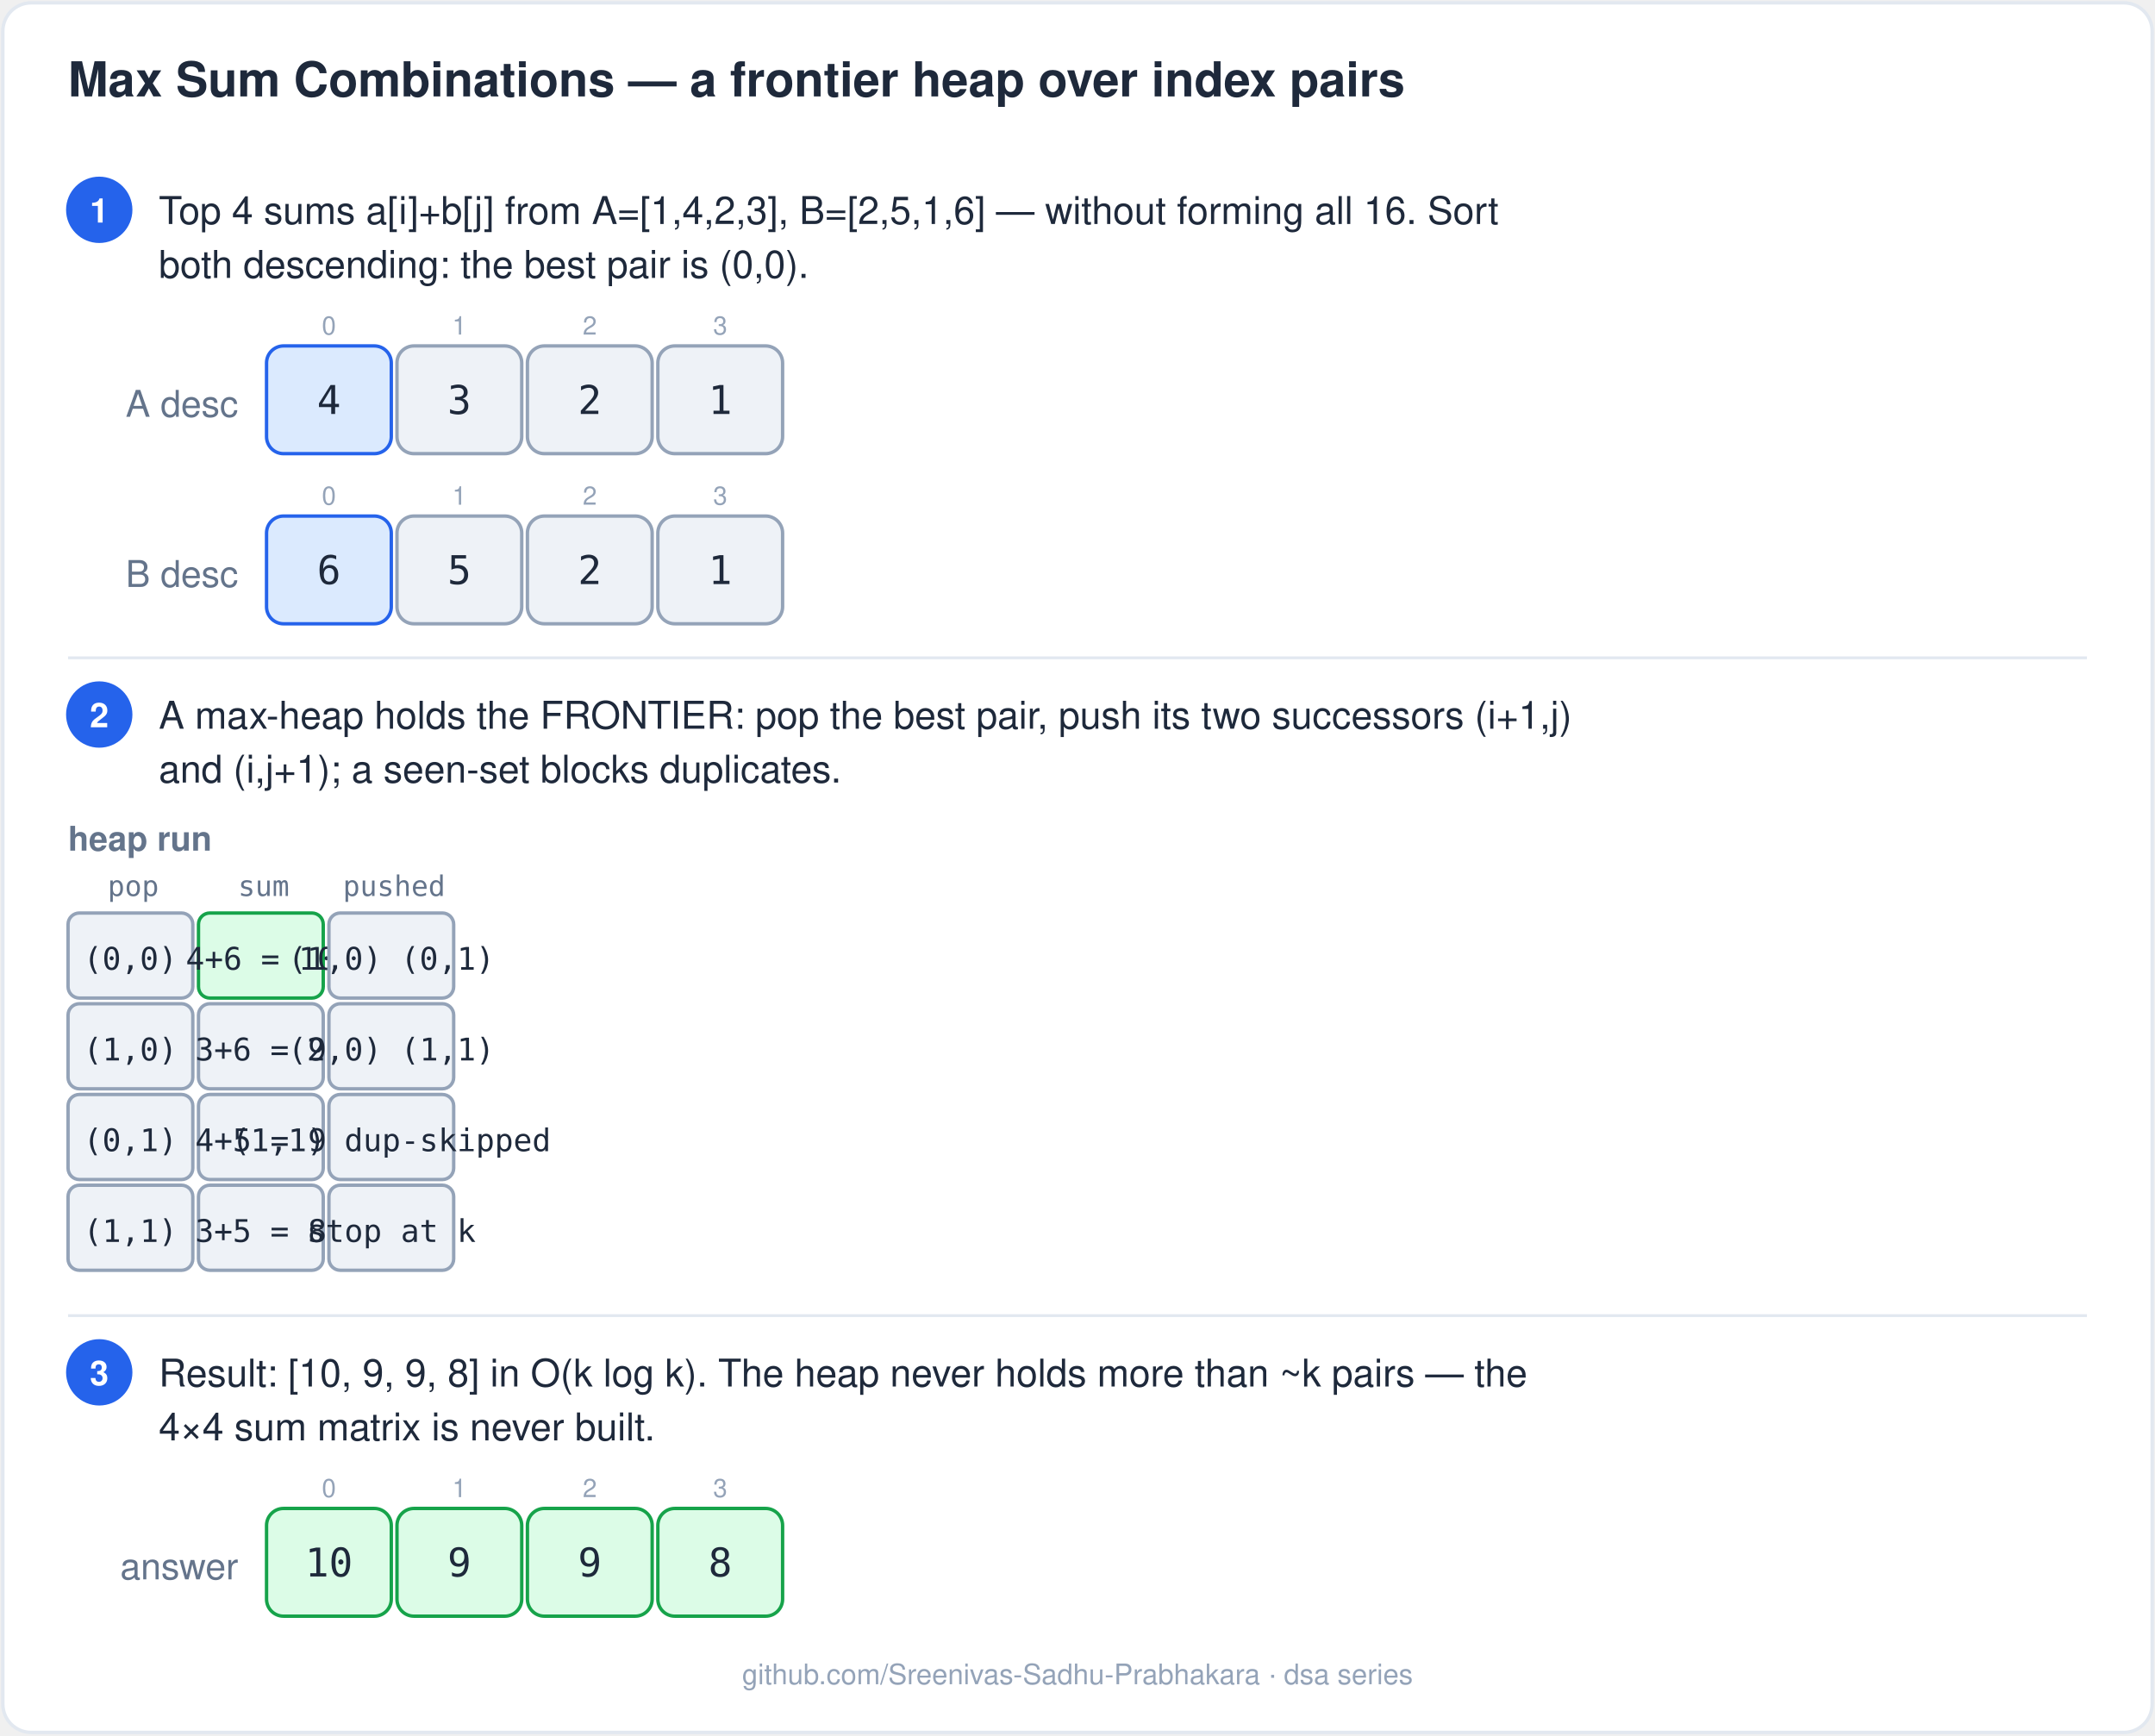
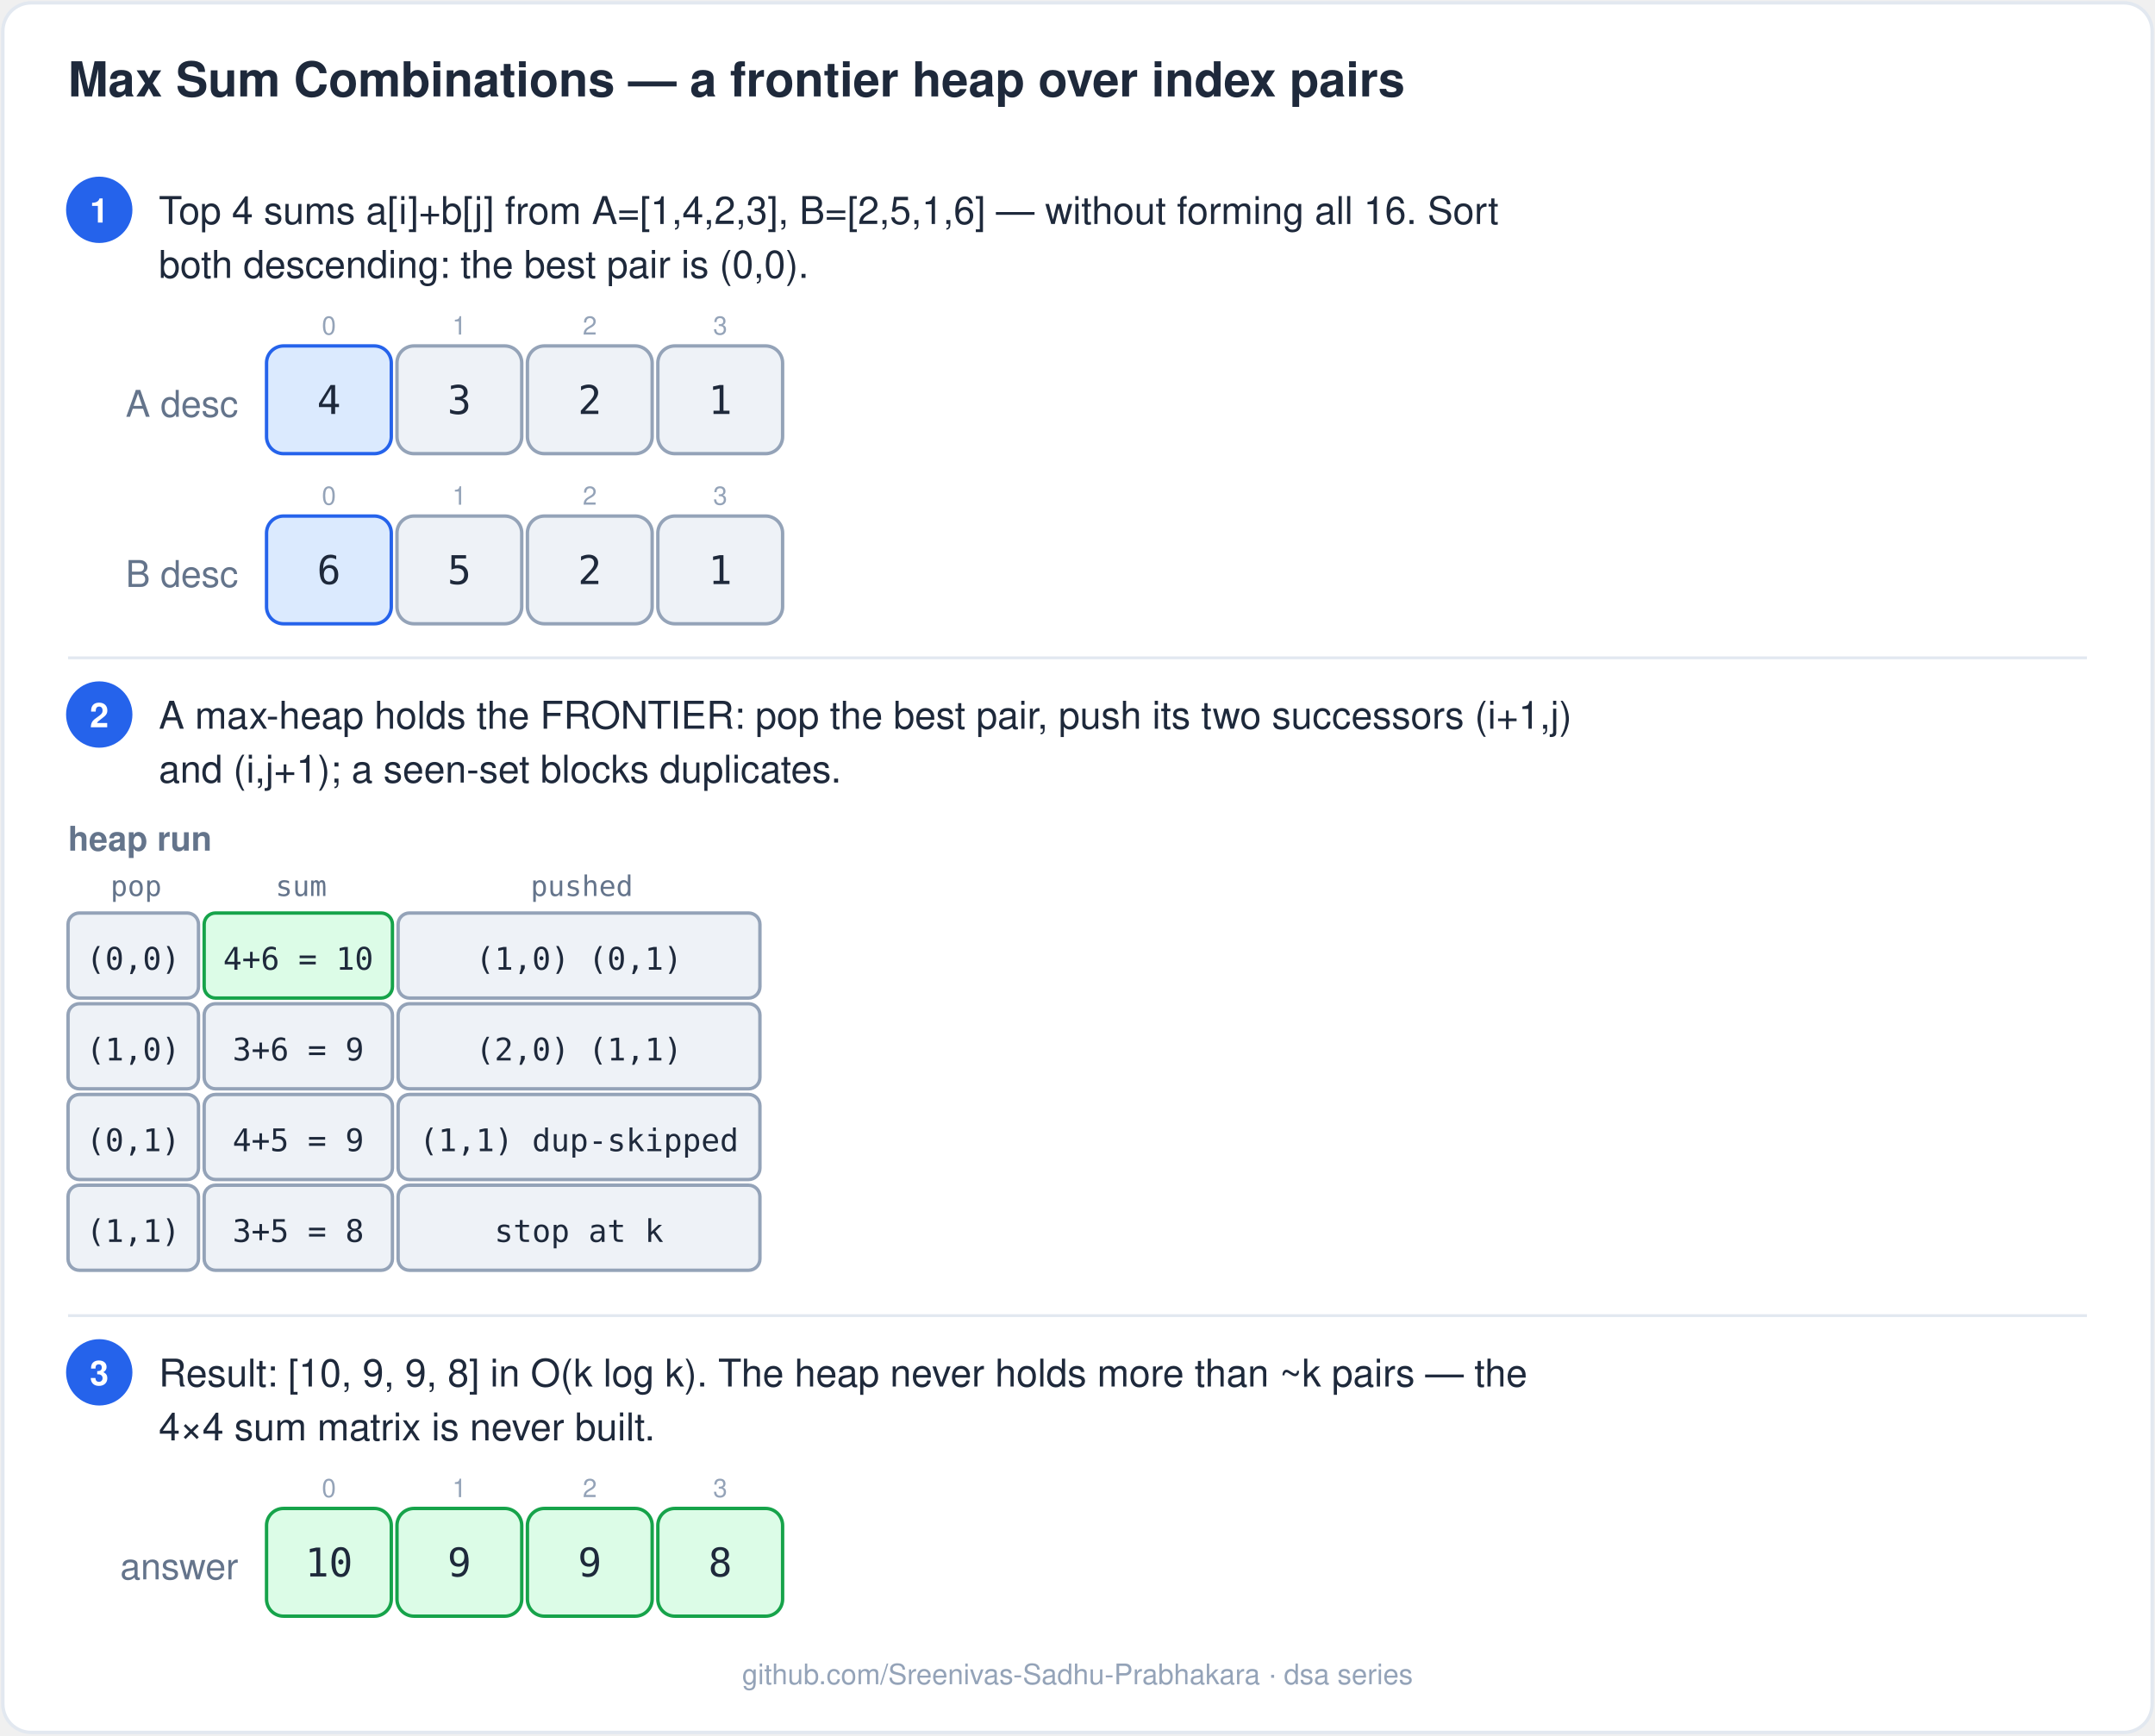
<svg xmlns="http://www.w3.org/2000/svg" width="760" height="612" viewBox="0 0 760 612" role="img" aria-label="Step-by-step visual walkthrough">
  <defs>
    <marker id="arr" markerWidth="8" markerHeight="8" refX="6" refY="3" orient="auto">
      <path d="M0,0 L7,3 L0,6 z" fill="context-stroke" />
    </marker>
  </defs>
  <rect x="1.0" y="1.0" width="758.0" height="610.0" rx="10" fill="#ffffff" stroke="#e2e8f0" stroke-width="1.2" />
  <text x="24.0" y="34.0" font-family="-apple-system,Segoe UI,Helvetica,Arial,sans-serif" font-size="17" fill="#1e293b" text-anchor="start" font-weight="600">Max Sum Combinations — a frontier heap over index pairs</text>
  <circle cx="35.0" cy="74.0" r="11" fill="#2563eb" stroke="#2563eb" stroke-width="1.4" />
  <text x="35.0" y="78.5" font-family="-apple-system,Segoe UI,Helvetica,Arial,sans-serif" font-size="12" fill="#ffffff" text-anchor="middle" font-weight="600">1</text>
  <text x="56.0" y="79.0" font-family="-apple-system,Segoe UI,Helvetica,Arial,sans-serif" font-size="13.5" fill="#1e293b" text-anchor="start">Top 4 sums a[i]+b[j] from A=[1,4,2,3], B=[2,5,1,6] — without forming all 16. Sort</text>
  <text x="56.0" y="98.0" font-family="-apple-system,Segoe UI,Helvetica,Arial,sans-serif" font-size="13.5" fill="#1e293b" text-anchor="start">both descending: the best pair is (0,0).</text>
  <text x="84.0" y="147.0" font-family="-apple-system,Segoe UI,Helvetica,Arial,sans-serif" font-size="13" fill="#64748b" text-anchor="end">A desc</text>
  <rect x="94.0" y="122.0" width="44.0" height="38.0" rx="6" fill="#dbeafe" stroke="#2563eb" stroke-width="1.2" />
  <text x="116.0" y="146.0" font-family="ui-monospace,Menlo,monospace" font-size="14" fill="#1e293b" text-anchor="middle">4</text>
  <text x="116.0" y="118.0" font-family="-apple-system,Segoe UI,Helvetica,Arial,sans-serif" font-size="9" fill="#94a3b8" text-anchor="middle">0</text>
  <rect x="140.0" y="122.0" width="44.0" height="38.0" rx="6" fill="#eef2f7" stroke="#94a3b8" stroke-width="1.2" />
  <text x="162.0" y="146.0" font-family="ui-monospace,Menlo,monospace" font-size="14" fill="#1e293b" text-anchor="middle">3</text>
  <text x="162.0" y="118.0" font-family="-apple-system,Segoe UI,Helvetica,Arial,sans-serif" font-size="9" fill="#94a3b8" text-anchor="middle">1</text>
  <rect x="186.0" y="122.0" width="44.0" height="38.0" rx="6" fill="#eef2f7" stroke="#94a3b8" stroke-width="1.2" />
  <text x="208.0" y="146.0" font-family="ui-monospace,Menlo,monospace" font-size="14" fill="#1e293b" text-anchor="middle">2</text>
  <text x="208.0" y="118.0" font-family="-apple-system,Segoe UI,Helvetica,Arial,sans-serif" font-size="9" fill="#94a3b8" text-anchor="middle">2</text>
  <rect x="232.0" y="122.0" width="44.0" height="38.0" rx="6" fill="#eef2f7" stroke="#94a3b8" stroke-width="1.2" />
  <text x="254.0" y="146.0" font-family="ui-monospace,Menlo,monospace" font-size="14" fill="#1e293b" text-anchor="middle">1</text>
  <text x="254.0" y="118.0" font-family="-apple-system,Segoe UI,Helvetica,Arial,sans-serif" font-size="9" fill="#94a3b8" text-anchor="middle">3</text>
  <text x="84.0" y="207.0" font-family="-apple-system,Segoe UI,Helvetica,Arial,sans-serif" font-size="13" fill="#64748b" text-anchor="end">B desc</text>
  <rect x="94.0" y="182.0" width="44.0" height="38.0" rx="6" fill="#dbeafe" stroke="#2563eb" stroke-width="1.2" />
  <text x="116.0" y="206.0" font-family="ui-monospace,Menlo,monospace" font-size="14" fill="#1e293b" text-anchor="middle">6</text>
  <text x="116.0" y="178.0" font-family="-apple-system,Segoe UI,Helvetica,Arial,sans-serif" font-size="9" fill="#94a3b8" text-anchor="middle">0</text>
  <rect x="140.0" y="182.0" width="44.0" height="38.0" rx="6" fill="#eef2f7" stroke="#94a3b8" stroke-width="1.2" />
  <text x="162.0" y="206.0" font-family="ui-monospace,Menlo,monospace" font-size="14" fill="#1e293b" text-anchor="middle">5</text>
  <text x="162.0" y="178.0" font-family="-apple-system,Segoe UI,Helvetica,Arial,sans-serif" font-size="9" fill="#94a3b8" text-anchor="middle">1</text>
  <rect x="186.0" y="182.0" width="44.0" height="38.0" rx="6" fill="#eef2f7" stroke="#94a3b8" stroke-width="1.2" />
  <text x="208.0" y="206.0" font-family="ui-monospace,Menlo,monospace" font-size="14" fill="#1e293b" text-anchor="middle">2</text>
  <text x="208.0" y="178.0" font-family="-apple-system,Segoe UI,Helvetica,Arial,sans-serif" font-size="9" fill="#94a3b8" text-anchor="middle">2</text>
  <rect x="232.0" y="182.0" width="44.0" height="38.0" rx="6" fill="#eef2f7" stroke="#94a3b8" stroke-width="1.2" />
  <text x="254.0" y="206.0" font-family="ui-monospace,Menlo,monospace" font-size="14" fill="#1e293b" text-anchor="middle">1</text>
  <text x="254.0" y="178.0" font-family="-apple-system,Segoe UI,Helvetica,Arial,sans-serif" font-size="9" fill="#94a3b8" text-anchor="middle">3</text>
  <line x1="24.0" y1="232.0" x2="736.0" y2="232.0" stroke="#e2e8f0" stroke-width="1" />
  <circle cx="35.0" cy="252.0" r="11" fill="#2563eb" stroke="#2563eb" stroke-width="1.4" />
  <text x="35.0" y="256.5" font-family="-apple-system,Segoe UI,Helvetica,Arial,sans-serif" font-size="12" fill="#ffffff" text-anchor="middle" font-weight="600">2</text>
  <text x="56.0" y="257.0" font-family="-apple-system,Segoe UI,Helvetica,Arial,sans-serif" font-size="13.5" fill="#1e293b" text-anchor="start">A max-heap holds the FRONTIER: pop the best pair, push its two successors (i+1,j)</text>
  <text x="56.0" y="276.0" font-family="-apple-system,Segoe UI,Helvetica,Arial,sans-serif" font-size="13.5" fill="#1e293b" text-anchor="start">and (i,j+1); a seen-set blocks duplicates.</text>
  <text x="24.0" y="300.0" font-family="-apple-system,Segoe UI,Helvetica,Arial,sans-serif" font-size="12" fill="#64748b" text-anchor="start" font-weight="600">heap run</text>
-   <text x="47.0" y="316.0" font-family="ui-monospace,Menlo,monospace" font-size="10" fill="#64748b" text-anchor="middle">pop</text>
-   <text x="93.0" y="316.0" font-family="ui-monospace,Menlo,monospace" font-size="10" fill="#64748b" text-anchor="middle">sum</text>
-   <text x="139.0" y="316.0" font-family="ui-monospace,Menlo,monospace" font-size="10" fill="#64748b" text-anchor="middle">pushed</text>
-   <rect x="24.0" y="322.0" width="44.0" height="30.0" rx="4" fill="#eef2f7" stroke="#94a3b8" stroke-width="1.2" />
-   <text x="46.0" y="342.0" font-family="ui-monospace,Menlo,monospace" font-size="11" fill="#1e293b" text-anchor="middle">(0,0)</text>
-   <rect x="70.0" y="322.0" width="44.0" height="30.0" rx="4" fill="#dcfce7" stroke="#16a34a" stroke-width="1.2" />
-   <text x="92.0" y="342.0" font-family="ui-monospace,Menlo,monospace" font-size="11" fill="#1e293b" text-anchor="middle">4+6 = 10</text>
-   <rect x="116.0" y="322.0" width="44.0" height="30.0" rx="4" fill="#eef2f7" stroke="#94a3b8" stroke-width="1.2" />
-   <text x="138.0" y="342.0" font-family="ui-monospace,Menlo,monospace" font-size="11" fill="#1e293b" text-anchor="middle">(1,0) (0,1)</text>
-   <rect x="24.0" y="354.0" width="44.0" height="30.0" rx="4" fill="#eef2f7" stroke="#94a3b8" stroke-width="1.2" />
-   <text x="46.0" y="374.0" font-family="ui-monospace,Menlo,monospace" font-size="11" fill="#1e293b" text-anchor="middle">(1,0)</text>
-   <rect x="70.0" y="354.0" width="44.0" height="30.0" rx="4" fill="#eef2f7" stroke="#94a3b8" stroke-width="1.2" />
-   <text x="92.0" y="374.0" font-family="ui-monospace,Menlo,monospace" font-size="11" fill="#1e293b" text-anchor="middle">3+6 = 9</text>
-   <rect x="116.0" y="354.0" width="44.0" height="30.0" rx="4" fill="#eef2f7" stroke="#94a3b8" stroke-width="1.2" />
-   <text x="138.0" y="374.0" font-family="ui-monospace,Menlo,monospace" font-size="11" fill="#1e293b" text-anchor="middle">(2,0) (1,1)</text>
-   <rect x="24.0" y="386.0" width="44.0" height="30.0" rx="4" fill="#eef2f7" stroke="#94a3b8" stroke-width="1.2" />
-   <text x="46.0" y="406.0" font-family="ui-monospace,Menlo,monospace" font-size="11" fill="#1e293b" text-anchor="middle">(0,1)</text>
-   <rect x="70.0" y="386.0" width="44.0" height="30.0" rx="4" fill="#eef2f7" stroke="#94a3b8" stroke-width="1.2" />
-   <text x="92.0" y="406.0" font-family="ui-monospace,Menlo,monospace" font-size="11" fill="#1e293b" text-anchor="middle">4+5 = 9</text>
-   <rect x="116.0" y="386.0" width="44.0" height="30.0" rx="4" fill="#eef2f7" stroke="#94a3b8" stroke-width="1.2" />
-   <text x="138.0" y="406.0" font-family="ui-monospace,Menlo,monospace" font-size="11" fill="#1e293b" text-anchor="middle">(1,1) dup-skipped</text>
-   <rect x="24.0" y="418.0" width="44.0" height="30.0" rx="4" fill="#eef2f7" stroke="#94a3b8" stroke-width="1.2" />
-   <text x="46.0" y="438.0" font-family="ui-monospace,Menlo,monospace" font-size="11" fill="#1e293b" text-anchor="middle">(1,1)</text>
-   <rect x="70.0" y="418.0" width="44.0" height="30.0" rx="4" fill="#eef2f7" stroke="#94a3b8" stroke-width="1.2" />
-   <text x="92.0" y="438.0" font-family="ui-monospace,Menlo,monospace" font-size="11" fill="#1e293b" text-anchor="middle">3+5 = 8</text>
-   <rect x="116.0" y="418.0" width="44.0" height="30.0" rx="4" fill="#eef2f7" stroke="#94a3b8" stroke-width="1.2" />
-   <text x="138.0" y="438.0" font-family="ui-monospace,Menlo,monospace" font-size="11" fill="#1e293b" text-anchor="middle">stop at k</text>
+   <text x="48.0" y="316.0" font-family="ui-monospace,Menlo,monospace" font-size="10" fill="#64748b" text-anchor="middle">pop</text>
+   <text x="106.2" y="316.0" font-family="ui-monospace,Menlo,monospace" font-size="10" fill="#64748b" text-anchor="middle">sum</text>
+   <text x="205.2" y="316.0" font-family="ui-monospace,Menlo,monospace" font-size="10" fill="#64748b" text-anchor="middle">pushed</text>
+   <rect x="24.0" y="322.0" width="46.0" height="30.0" rx="4" fill="#eef2f7" stroke="#94a3b8" stroke-width="1.2" />
+   <text x="47.0" y="342.0" font-family="ui-monospace,Menlo,monospace" font-size="11" fill="#1e293b" text-anchor="middle">(0,0)</text>
+   <rect x="72.0" y="322.0" width="66.4" height="30.0" rx="4" fill="#dcfce7" stroke="#16a34a" stroke-width="1.2" />
+   <text x="105.2" y="342.0" font-family="ui-monospace,Menlo,monospace" font-size="11" fill="#1e293b" text-anchor="middle">4+6 = 10</text>
+   <rect x="140.4" y="322.0" width="127.6" height="30.0" rx="4" fill="#eef2f7" stroke="#94a3b8" stroke-width="1.2" />
+   <text x="204.2" y="342.0" font-family="ui-monospace,Menlo,monospace" font-size="11" fill="#1e293b" text-anchor="middle">(1,0) (0,1)</text>
+   <rect x="24.0" y="354.0" width="46.0" height="30.0" rx="4" fill="#eef2f7" stroke="#94a3b8" stroke-width="1.2" />
+   <text x="47.0" y="374.0" font-family="ui-monospace,Menlo,monospace" font-size="11" fill="#1e293b" text-anchor="middle">(1,0)</text>
+   <rect x="72.0" y="354.0" width="66.4" height="30.0" rx="4" fill="#eef2f7" stroke="#94a3b8" stroke-width="1.2" />
+   <text x="105.2" y="374.0" font-family="ui-monospace,Menlo,monospace" font-size="11" fill="#1e293b" text-anchor="middle">3+6 = 9</text>
+   <rect x="140.4" y="354.0" width="127.6" height="30.0" rx="4" fill="#eef2f7" stroke="#94a3b8" stroke-width="1.2" />
+   <text x="204.2" y="374.0" font-family="ui-monospace,Menlo,monospace" font-size="11" fill="#1e293b" text-anchor="middle">(2,0) (1,1)</text>
+   <rect x="24.0" y="386.0" width="46.0" height="30.0" rx="4" fill="#eef2f7" stroke="#94a3b8" stroke-width="1.2" />
+   <text x="47.0" y="406.0" font-family="ui-monospace,Menlo,monospace" font-size="11" fill="#1e293b" text-anchor="middle">(0,1)</text>
+   <rect x="72.0" y="386.0" width="66.4" height="30.0" rx="4" fill="#eef2f7" stroke="#94a3b8" stroke-width="1.2" />
+   <text x="105.2" y="406.0" font-family="ui-monospace,Menlo,monospace" font-size="11" fill="#1e293b" text-anchor="middle">4+5 = 9</text>
+   <rect x="140.4" y="386.0" width="127.6" height="30.0" rx="4" fill="#eef2f7" stroke="#94a3b8" stroke-width="1.2" />
+   <text x="204.2" y="406.0" font-family="ui-monospace,Menlo,monospace" font-size="11" fill="#1e293b" text-anchor="middle">(1,1) dup-skipped</text>
+   <rect x="24.0" y="418.0" width="46.0" height="30.0" rx="4" fill="#eef2f7" stroke="#94a3b8" stroke-width="1.2" />
+   <text x="47.0" y="438.0" font-family="ui-monospace,Menlo,monospace" font-size="11" fill="#1e293b" text-anchor="middle">(1,1)</text>
+   <rect x="72.0" y="418.0" width="66.4" height="30.0" rx="4" fill="#eef2f7" stroke="#94a3b8" stroke-width="1.2" />
+   <text x="105.2" y="438.0" font-family="ui-monospace,Menlo,monospace" font-size="11" fill="#1e293b" text-anchor="middle">3+5 = 8</text>
+   <rect x="140.4" y="418.0" width="127.6" height="30.0" rx="4" fill="#eef2f7" stroke="#94a3b8" stroke-width="1.2" />
+   <text x="204.2" y="438.0" font-family="ui-monospace,Menlo,monospace" font-size="11" fill="#1e293b" text-anchor="middle">stop at k</text>
  <line x1="24.0" y1="464.0" x2="736.0" y2="464.0" stroke="#e2e8f0" stroke-width="1" />
  <circle cx="35.0" cy="484.0" r="11" fill="#2563eb" stroke="#2563eb" stroke-width="1.4" />
  <text x="35.0" y="488.5" font-family="-apple-system,Segoe UI,Helvetica,Arial,sans-serif" font-size="12" fill="#ffffff" text-anchor="middle" font-weight="600">3</text>
  <text x="56.0" y="489.0" font-family="-apple-system,Segoe UI,Helvetica,Arial,sans-serif" font-size="13.5" fill="#1e293b" text-anchor="start">Result: [10, 9, 9, 8] in O(k log k). The heap never holds more than ~k pairs — the</text>
  <text x="56.0" y="508.0" font-family="-apple-system,Segoe UI,Helvetica,Arial,sans-serif" font-size="13.5" fill="#1e293b" text-anchor="start">4×4 sum matrix is never built.</text>
  <text x="84.0" y="557.0" font-family="-apple-system,Segoe UI,Helvetica,Arial,sans-serif" font-size="13" fill="#64748b" text-anchor="end">answer</text>
  <rect x="94.0" y="532.0" width="44.0" height="38.0" rx="6" fill="#dcfce7" stroke="#16a34a" stroke-width="1.2" />
  <text x="116.0" y="556.0" font-family="ui-monospace,Menlo,monospace" font-size="14" fill="#1e293b" text-anchor="middle">10</text>
  <text x="116.0" y="528.0" font-family="-apple-system,Segoe UI,Helvetica,Arial,sans-serif" font-size="9" fill="#94a3b8" text-anchor="middle">0</text>
  <rect x="140.0" y="532.0" width="44.0" height="38.0" rx="6" fill="#dcfce7" stroke="#16a34a" stroke-width="1.2" />
  <text x="162.0" y="556.0" font-family="ui-monospace,Menlo,monospace" font-size="14" fill="#1e293b" text-anchor="middle">9</text>
  <text x="162.0" y="528.0" font-family="-apple-system,Segoe UI,Helvetica,Arial,sans-serif" font-size="9" fill="#94a3b8" text-anchor="middle">1</text>
  <rect x="186.0" y="532.0" width="44.0" height="38.0" rx="6" fill="#dcfce7" stroke="#16a34a" stroke-width="1.2" />
  <text x="208.0" y="556.0" font-family="ui-monospace,Menlo,monospace" font-size="14" fill="#1e293b" text-anchor="middle">9</text>
  <text x="208.0" y="528.0" font-family="-apple-system,Segoe UI,Helvetica,Arial,sans-serif" font-size="9" fill="#94a3b8" text-anchor="middle">2</text>
  <rect x="232.0" y="532.0" width="44.0" height="38.0" rx="6" fill="#dcfce7" stroke="#16a34a" stroke-width="1.2" />
  <text x="254.0" y="556.0" font-family="ui-monospace,Menlo,monospace" font-size="14" fill="#1e293b" text-anchor="middle">8</text>
  <text x="254.0" y="528.0" font-family="-apple-system,Segoe UI,Helvetica,Arial,sans-serif" font-size="9" fill="#94a3b8" text-anchor="middle">3</text>
  <text x="380.0" y="594.0" font-family="-apple-system,Segoe UI,Helvetica,Arial,sans-serif" font-size="10" fill="#94a3b8" text-anchor="middle">github.com/Sreenivas-Sadhu-Prabhakara · dsa series</text>
</svg>
